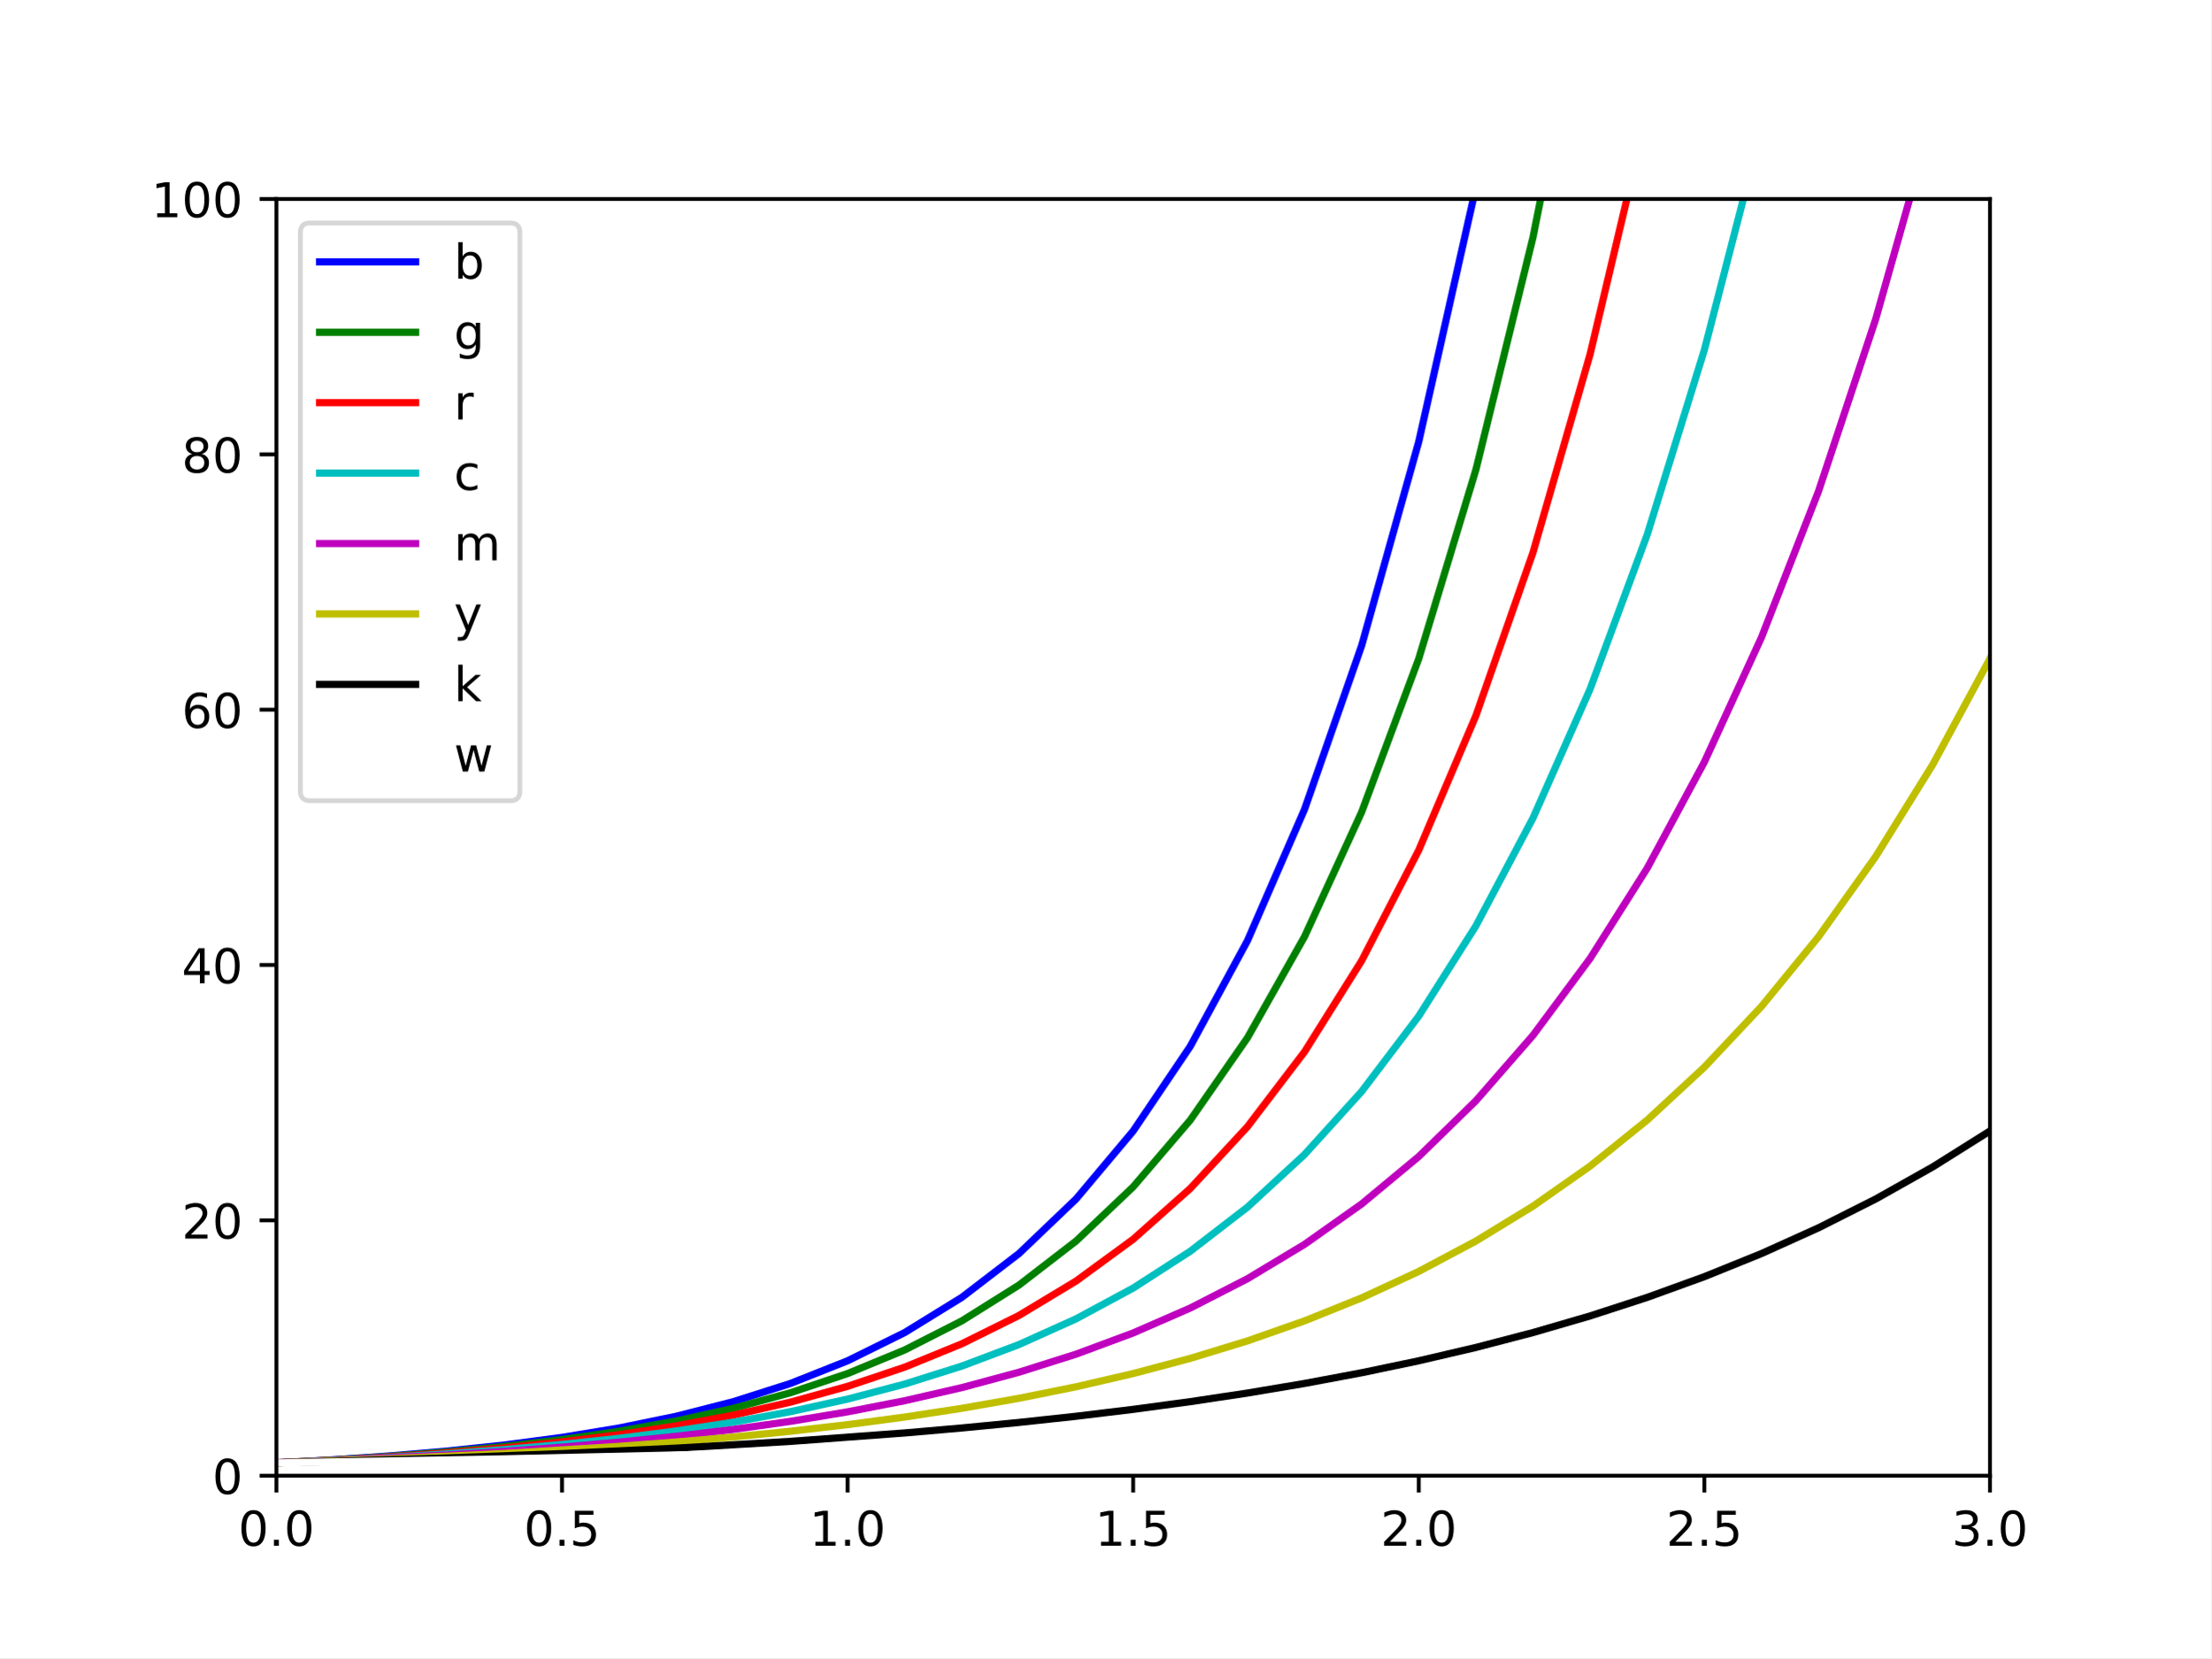
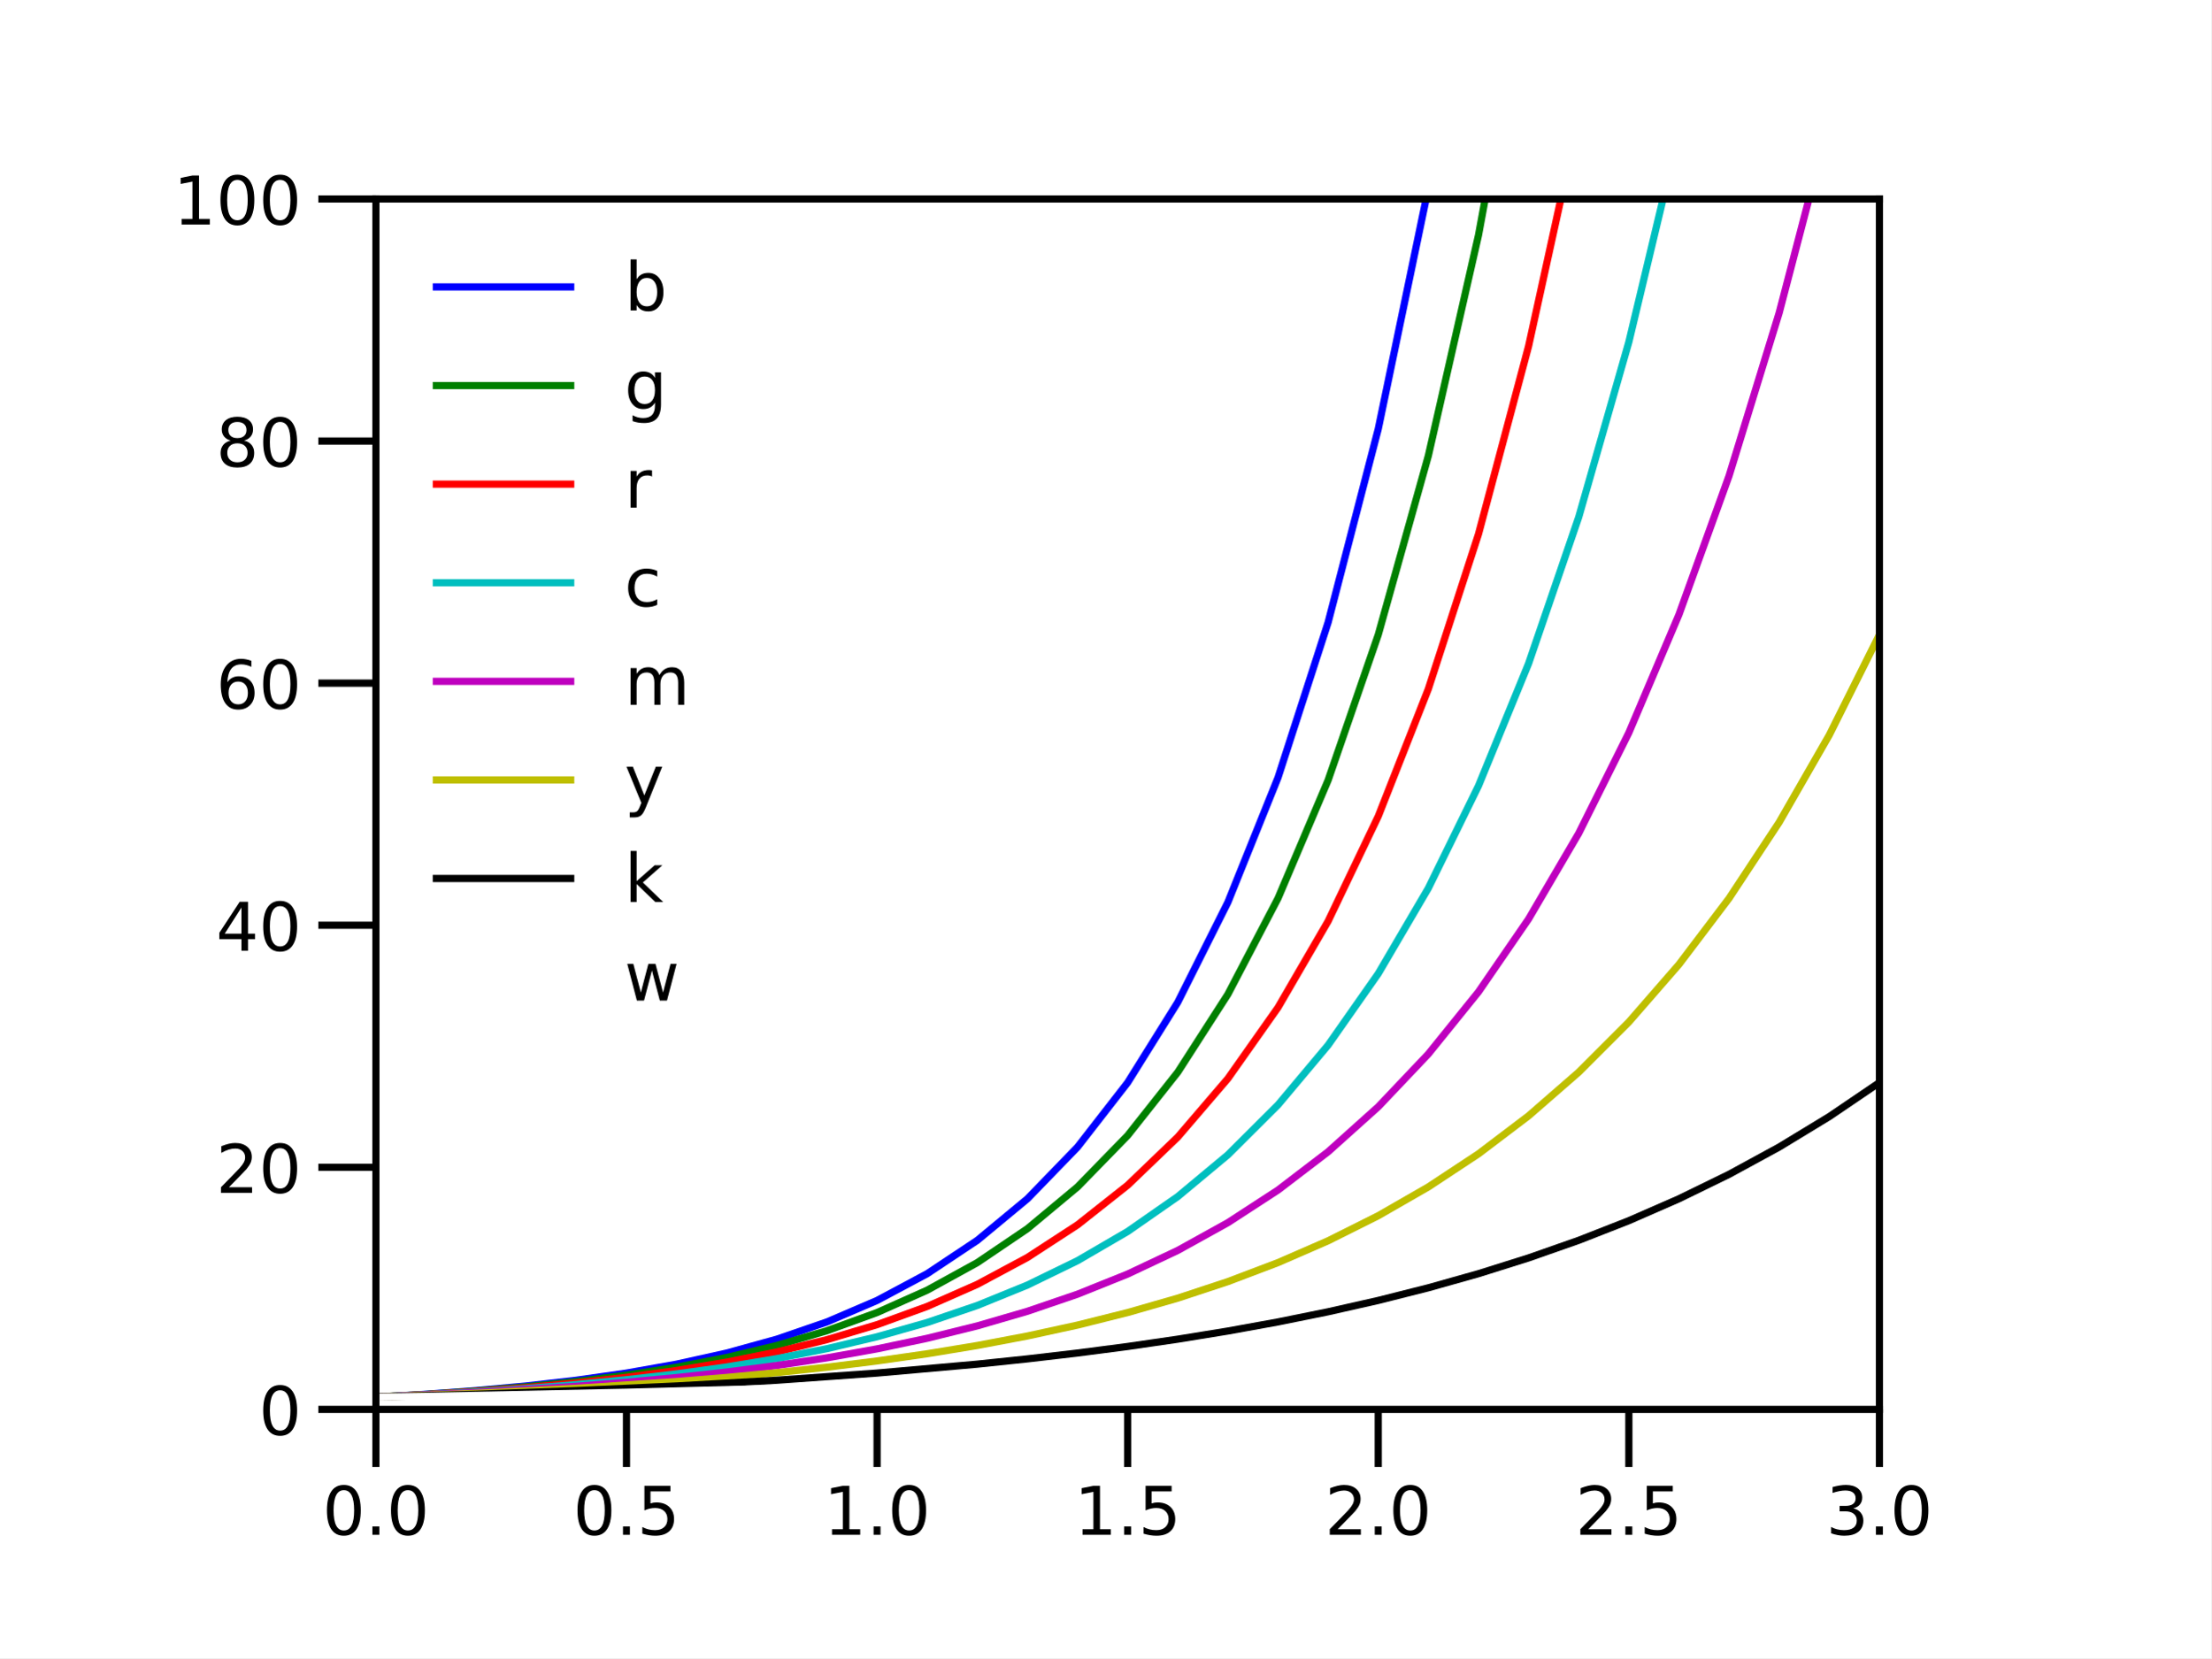
<svg xmlns="http://www.w3.org/2000/svg" xmlns:xlink="http://www.w3.org/1999/xlink" height="345.6pt" version="1.1" viewBox="0 0 460.8 345.6" width="460.8pt">
  <defs>
    <style type="text/css">
*{stroke-linecap:butt;stroke-linejoin:round;}
  </style>
  </defs>
  <g id="figure_1">
    <g id="patch_1">
      <path d="M 0 345.6  L 460.8 345.6  L 460.8 0  L 0 0  z " style="fill:#ffffff;" />
    </g>
    <g id="axes_1">
      <g id="patch_2">
-         <path d="M 57.6 307.584  L 414.72 307.584  L 414.72 41.472  L 57.6 41.472  z " style="fill:#ffffff;" />
+         <path d="M 78.336 293.76  L 391.68 293.76  L 391.68 41.472  L 78.336 41.472  z " style="fill:#ffffff;" />
      </g>
      <g id="matplotlib.axis_1">
        <g id="xtick_1">
          <g id="line2d_1">
            <defs>
-               <path d="M 0 0  L 0 3.5  " id="mf5949e5c46" style="stroke:#000000;stroke-width:0.8;" />
-             </defs>
-             <g>
-               <use style="stroke:#000000;stroke-width:0.8;" x="57.6" xlink:href="#mf5949e5c46" y="307.584" />
+               <path d="M 0 0  L 0 12  " id="m34e77f2f3c" style="stroke:#000000;stroke-width:1.5;" />
+             </defs>
+             <g>
+               <use style="stroke:#000000;stroke-width:1.5;" x="78.336" xlink:href="#m34e77f2f3c" y="293.76" />
            </g>
          </g>
          <g id="text_1">
            <defs>
              <path d="M 31.781 66.406  Q 24.172 66.406 20.328 58.906  Q 16.5 51.422 16.5 36.375  Q 16.5 21.391 20.328 13.891  Q 24.172 6.391 31.781 6.391  Q 39.453 6.391 43.281 13.891  Q 47.125 21.391 47.125 36.375  Q 47.125 51.422 43.281 58.906  Q 39.453 66.406 31.781 66.406  z M 31.781 74.219  Q 44.047 74.219 50.516 64.516  Q 56.984 54.828 56.984 36.375  Q 56.984 17.969 50.516 8.266  Q 44.047 -1.422 31.781 -1.422  Q 19.531 -1.422 13.062 8.266  Q 6.594 17.969 6.594 36.375  Q 6.594 54.828 13.062 64.516  Q 19.531 74.219 31.781 74.219  z " id="DejaVuSans-48" />
              <path d="M 10.688 12.406  L 21 12.406  L 21 0  L 10.688 0  z " id="DejaVuSans-46" />
            </defs>
-             <g transform="translate(49.64844 322.1824)scale(0.1 -0.1)">
+             <g transform="translate(67.20381 319.8978)scale(0.14 -0.14)">
              <use xlink:href="#DejaVuSans-48" />
              <use x="63.623" xlink:href="#DejaVuSans-46" />
              <use x="95.41" xlink:href="#DejaVuSans-48" />
            </g>
          </g>
        </g>
        <g id="xtick_2">
          <g id="line2d_2">
            <g>
-               <use style="stroke:#000000;stroke-width:0.8;" x="117.12" xlink:href="#mf5949e5c46" y="307.584" />
+               <use style="stroke:#000000;stroke-width:1.5;" x="130.56" xlink:href="#m34e77f2f3c" y="293.76" />
            </g>
          </g>
          <g id="text_2">
            <defs>
              <path d="M 10.797 72.906  L 49.516 72.906  L 49.516 64.594  L 19.828 64.594  L 19.828 46.734  Q 21.969 47.469 24.109 47.828  Q 26.266 48.188 28.422 48.188  Q 40.625 48.188 47.75 41.5  Q 54.891 34.812 54.891 23.391  Q 54.891 11.625 47.562 5.094  Q 40.234 -1.422 26.906 -1.422  Q 22.312 -1.422 17.547 -0.641  Q 12.797 0.141 7.719 1.703  L 7.719 11.625  Q 12.109 9.234 16.797 8.062  Q 21.484 6.891 26.703 6.891  Q 35.156 6.891 40.078 11.328  Q 45.016 15.766 45.016 23.391  Q 45.016 31 40.078 35.438  Q 35.156 39.891 26.703 39.891  Q 22.75 39.891 18.812 39.016  Q 14.891 38.141 10.797 36.281  z " id="DejaVuSans-53" />
            </defs>
-             <g transform="translate(109.1684 322.1824)scale(0.1 -0.1)">
+             <g transform="translate(119.4278 319.8978)scale(0.14 -0.14)">
              <use xlink:href="#DejaVuSans-48" />
              <use x="63.623" xlink:href="#DejaVuSans-46" />
              <use x="95.41" xlink:href="#DejaVuSans-53" />
            </g>
          </g>
        </g>
        <g id="xtick_3">
          <g id="line2d_3">
            <g>
-               <use style="stroke:#000000;stroke-width:0.8;" x="176.64" xlink:href="#mf5949e5c46" y="307.584" />
+               <use style="stroke:#000000;stroke-width:1.5;" x="182.784" xlink:href="#m34e77f2f3c" y="293.76" />
            </g>
          </g>
          <g id="text_3">
            <defs>
              <path d="M 12.406 8.297  L 28.516 8.297  L 28.516 63.922  L 10.984 60.406  L 10.984 69.391  L 28.422 72.906  L 38.281 72.906  L 38.281 8.297  L 54.391 8.297  L 54.391 0  L 12.406 0  z " id="DejaVuSans-49" />
            </defs>
-             <g transform="translate(168.6884 322.1824)scale(0.1 -0.1)">
+             <g transform="translate(171.6518 319.8978)scale(0.14 -0.14)">
              <use xlink:href="#DejaVuSans-49" />
              <use x="63.623" xlink:href="#DejaVuSans-46" />
              <use x="95.41" xlink:href="#DejaVuSans-48" />
            </g>
          </g>
        </g>
        <g id="xtick_4">
          <g id="line2d_4">
            <g>
-               <use style="stroke:#000000;stroke-width:0.8;" x="236.16" xlink:href="#mf5949e5c46" y="307.584" />
+               <use style="stroke:#000000;stroke-width:1.5;" x="235.008" xlink:href="#m34e77f2f3c" y="293.76" />
            </g>
          </g>
          <g id="text_4">
-             <g transform="translate(228.2084 322.1824)scale(0.1 -0.1)">
+             <g transform="translate(223.8758 319.8978)scale(0.14 -0.14)">
              <use xlink:href="#DejaVuSans-49" />
              <use x="63.623" xlink:href="#DejaVuSans-46" />
              <use x="95.41" xlink:href="#DejaVuSans-53" />
            </g>
          </g>
        </g>
        <g id="xtick_5">
          <g id="line2d_5">
            <g>
-               <use style="stroke:#000000;stroke-width:0.8;" x="295.68" xlink:href="#mf5949e5c46" y="307.584" />
+               <use style="stroke:#000000;stroke-width:1.5;" x="287.232" xlink:href="#m34e77f2f3c" y="293.76" />
            </g>
          </g>
          <g id="text_5">
            <defs>
              <path d="M 19.188 8.297  L 53.609 8.297  L 53.609 0  L 7.328 0  L 7.328 8.297  Q 12.938 14.109 22.625 23.891  Q 32.328 33.688 34.812 36.531  Q 39.547 41.844 41.422 45.531  Q 43.312 49.219 43.312 52.781  Q 43.312 58.594 39.234 62.25  Q 35.156 65.922 28.609 65.922  Q 23.969 65.922 18.812 64.312  Q 13.672 62.703 7.812 59.422  L 7.812 69.391  Q 13.766 71.781 18.938 73  Q 24.125 74.219 28.422 74.219  Q 39.75 74.219 46.484 68.547  Q 53.219 62.891 53.219 53.422  Q 53.219 48.922 51.531 44.891  Q 49.859 40.875 45.406 35.406  Q 44.188 33.984 37.641 27.219  Q 31.109 20.453 19.188 8.297  z " id="DejaVuSans-50" />
            </defs>
-             <g transform="translate(287.7284 322.1824)scale(0.1 -0.1)">
+             <g transform="translate(276.0998 319.8978)scale(0.14 -0.14)">
              <use xlink:href="#DejaVuSans-50" />
              <use x="63.623" xlink:href="#DejaVuSans-46" />
              <use x="95.41" xlink:href="#DejaVuSans-48" />
            </g>
          </g>
        </g>
        <g id="xtick_6">
          <g id="line2d_6">
            <g>
-               <use style="stroke:#000000;stroke-width:0.8;" x="355.2" xlink:href="#mf5949e5c46" y="307.584" />
+               <use style="stroke:#000000;stroke-width:1.5;" x="339.456" xlink:href="#m34e77f2f3c" y="293.76" />
            </g>
          </g>
          <g id="text_6">
-             <g transform="translate(347.2484 322.1824)scale(0.1 -0.1)">
+             <g transform="translate(328.3238 319.8978)scale(0.14 -0.14)">
              <use xlink:href="#DejaVuSans-50" />
              <use x="63.623" xlink:href="#DejaVuSans-46" />
              <use x="95.41" xlink:href="#DejaVuSans-53" />
            </g>
          </g>
        </g>
        <g id="xtick_7">
          <g id="line2d_7">
            <g>
-               <use style="stroke:#000000;stroke-width:0.8;" x="414.72" xlink:href="#mf5949e5c46" y="307.584" />
+               <use style="stroke:#000000;stroke-width:1.5;" x="391.68" xlink:href="#m34e77f2f3c" y="293.76" />
            </g>
          </g>
          <g id="text_7">
            <defs>
              <path d="M 40.578 39.312  Q 47.656 37.797 51.625 33  Q 55.609 28.219 55.609 21.188  Q 55.609 10.406 48.188 4.484  Q 40.766 -1.422 27.094 -1.422  Q 22.516 -1.422 17.656 -0.516  Q 12.797 0.391 7.625 2.203  L 7.625 11.719  Q 11.719 9.328 16.594 8.109  Q 21.484 6.891 26.812 6.891  Q 36.078 6.891 40.938 10.547  Q 45.797 14.203 45.797 21.188  Q 45.797 27.641 41.281 31.266  Q 36.766 34.906 28.719 34.906  L 20.219 34.906  L 20.219 43.016  L 29.109 43.016  Q 36.375 43.016 40.234 45.922  Q 44.094 48.828 44.094 54.297  Q 44.094 59.906 40.109 62.906  Q 36.141 65.922 28.719 65.922  Q 24.656 65.922 20.016 65.031  Q 15.375 64.156 9.812 62.312  L 9.812 71.094  Q 15.438 72.656 20.344 73.438  Q 25.25 74.219 29.594 74.219  Q 40.828 74.219 47.359 69.109  Q 53.906 64.016 53.906 55.328  Q 53.906 49.266 50.438 45.094  Q 46.969 40.922 40.578 39.312  z " id="DejaVuSans-51" />
            </defs>
-             <g transform="translate(406.7684 322.1824)scale(0.1 -0.1)">
+             <g transform="translate(380.5478 319.8978)scale(0.14 -0.14)">
              <use xlink:href="#DejaVuSans-51" />
              <use x="63.623" xlink:href="#DejaVuSans-46" />
              <use x="95.41" xlink:href="#DejaVuSans-48" />
            </g>
          </g>
        </g>
      </g>
      <g id="matplotlib.axis_2">
        <g id="ytick_1">
          <g id="line2d_8">
            <defs>
-               <path d="M 0 0  L -3.5 0  " id="m8ff850bdac" style="stroke:#000000;stroke-width:0.8;" />
-             </defs>
-             <g>
-               <use style="stroke:#000000;stroke-width:0.8;" x="57.6" xlink:href="#m8ff850bdac" y="307.584" />
+               <path d="M 0 0  L -12 0  " id="m93c7159de8" style="stroke:#000000;stroke-width:1.5;" />
+             </defs>
+             <g>
+               <use style="stroke:#000000;stroke-width:1.5;" x="78.336" xlink:href="#m93c7159de8" y="293.76" />
            </g>
          </g>
          <g id="text_8">
-             <g transform="translate(44.2375 311.3832)scale(0.1 -0.1)">
+             <g transform="translate(53.9285 299.0789)scale(0.14 -0.14)">
              <use xlink:href="#DejaVuSans-48" />
            </g>
          </g>
        </g>
        <g id="ytick_2">
          <g id="line2d_9">
            <g>
-               <use style="stroke:#000000;stroke-width:0.8;" x="57.6" xlink:href="#m8ff850bdac" y="254.362" />
+               <use style="stroke:#000000;stroke-width:1.5;" x="78.336" xlink:href="#m93c7159de8" y="243.302" />
            </g>
          </g>
          <g id="text_9">
-             <g transform="translate(37.875 258.1608)scale(0.1 -0.1)">
+             <g transform="translate(45.021 248.6213)scale(0.14 -0.14)">
              <use xlink:href="#DejaVuSans-50" />
              <use x="63.623" xlink:href="#DejaVuSans-48" />
            </g>
          </g>
        </g>
        <g id="ytick_3">
          <g id="line2d_10">
            <g>
-               <use style="stroke:#000000;stroke-width:0.8;" x="57.6" xlink:href="#m8ff850bdac" y="201.139" />
+               <use style="stroke:#000000;stroke-width:1.5;" x="78.336" xlink:href="#m93c7159de8" y="192.845" />
            </g>
          </g>
          <g id="text_10">
            <defs>
              <path d="M 37.797 64.312  L 12.891 25.391  L 37.797 25.391  z M 35.203 72.906  L 47.609 72.906  L 47.609 25.391  L 58.016 25.391  L 58.016 17.188  L 47.609 17.188  L 47.609 0  L 37.797 0  L 37.797 17.188  L 4.891 17.188  L 4.891 26.703  z " id="DejaVuSans-52" />
            </defs>
-             <g transform="translate(37.875 204.9384)scale(0.1 -0.1)">
+             <g transform="translate(45.021 198.1637)scale(0.14 -0.14)">
              <use xlink:href="#DejaVuSans-52" />
              <use x="63.623" xlink:href="#DejaVuSans-48" />
            </g>
          </g>
        </g>
        <g id="ytick_4">
          <g id="line2d_11">
            <g>
-               <use style="stroke:#000000;stroke-width:0.8;" x="57.6" xlink:href="#m8ff850bdac" y="147.917" />
+               <use style="stroke:#000000;stroke-width:1.5;" x="78.336" xlink:href="#m93c7159de8" y="142.387" />
            </g>
          </g>
          <g id="text_11">
            <defs>
              <path d="M 33.016 40.375  Q 26.375 40.375 22.484 35.828  Q 18.609 31.297 18.609 23.391  Q 18.609 15.531 22.484 10.953  Q 26.375 6.391 33.016 6.391  Q 39.656 6.391 43.531 10.953  Q 47.406 15.531 47.406 23.391  Q 47.406 31.297 43.531 35.828  Q 39.656 40.375 33.016 40.375  z M 52.594 71.297  L 52.594 62.312  Q 48.875 64.062 45.094 64.984  Q 41.312 65.922 37.594 65.922  Q 27.828 65.922 22.672 59.328  Q 17.531 52.734 16.797 39.406  Q 19.672 43.656 24.016 45.922  Q 28.375 48.188 33.594 48.188  Q 44.578 48.188 50.953 41.516  Q 57.328 34.859 57.328 23.391  Q 57.328 12.156 50.688 5.359  Q 44.047 -1.422 33.016 -1.422  Q 20.359 -1.422 13.672 8.266  Q 6.984 17.969 6.984 36.375  Q 6.984 53.656 15.188 63.938  Q 23.391 74.219 37.203 74.219  Q 40.922 74.219 44.703 73.484  Q 48.484 72.75 52.594 71.297  z " id="DejaVuSans-54" />
            </defs>
-             <g transform="translate(37.875 151.716)scale(0.1 -0.1)">
+             <g transform="translate(45.021 147.7061)scale(0.14 -0.14)">
              <use xlink:href="#DejaVuSans-54" />
              <use x="63.623" xlink:href="#DejaVuSans-48" />
            </g>
          </g>
        </g>
        <g id="ytick_5">
          <g id="line2d_12">
            <g>
-               <use style="stroke:#000000;stroke-width:0.8;" x="57.6" xlink:href="#m8ff850bdac" y="94.694" />
+               <use style="stroke:#000000;stroke-width:1.5;" x="78.336" xlink:href="#m93c7159de8" y="91.93" />
            </g>
          </g>
          <g id="text_12">
            <defs>
              <path d="M 31.781 34.625  Q 24.75 34.625 20.719 30.859  Q 16.703 27.094 16.703 20.516  Q 16.703 13.922 20.719 10.156  Q 24.75 6.391 31.781 6.391  Q 38.812 6.391 42.859 10.172  Q 46.922 13.969 46.922 20.516  Q 46.922 27.094 42.891 30.859  Q 38.875 34.625 31.781 34.625  z M 21.922 38.812  Q 15.578 40.375 12.031 44.719  Q 8.5 49.078 8.5 55.328  Q 8.5 64.062 14.719 69.141  Q 20.953 74.219 31.781 74.219  Q 42.672 74.219 48.875 69.141  Q 55.078 64.062 55.078 55.328  Q 55.078 49.078 51.531 44.719  Q 48 40.375 41.703 38.812  Q 48.828 37.156 52.797 32.312  Q 56.781 27.484 56.781 20.516  Q 56.781 9.906 50.312 4.234  Q 43.844 -1.422 31.781 -1.422  Q 19.734 -1.422 13.25 4.234  Q 6.781 9.906 6.781 20.516  Q 6.781 27.484 10.781 32.312  Q 14.797 37.156 21.922 38.812  z M 18.312 54.391  Q 18.312 48.734 21.844 45.562  Q 25.391 42.391 31.781 42.391  Q 38.141 42.391 41.719 45.562  Q 45.312 48.734 45.312 54.391  Q 45.312 60.062 41.719 63.234  Q 38.141 66.406 31.781 66.406  Q 25.391 66.406 21.844 63.234  Q 18.312 60.062 18.312 54.391  z " id="DejaVuSans-56" />
            </defs>
-             <g transform="translate(37.875 98.49362)scale(0.1 -0.1)">
+             <g transform="translate(45.021 97.24851)scale(0.14 -0.14)">
              <use xlink:href="#DejaVuSans-56" />
              <use x="63.623" xlink:href="#DejaVuSans-48" />
            </g>
          </g>
        </g>
        <g id="ytick_6">
          <g id="line2d_13">
            <g>
-               <use style="stroke:#000000;stroke-width:0.8;" x="57.6" xlink:href="#m8ff850bdac" y="41.472" />
+               <use style="stroke:#000000;stroke-width:1.5;" x="78.336" xlink:href="#m93c7159de8" y="41.472" />
            </g>
          </g>
          <g id="text_13">
-             <g transform="translate(31.5125 45.27122)scale(0.1 -0.1)">
+             <g transform="translate(36.1135 46.79091)scale(0.14 -0.14)">
              <use xlink:href="#DejaVuSans-49" />
              <use x="63.623" xlink:href="#DejaVuSans-48" />
              <use x="127.246" xlink:href="#DejaVuSans-48" />
            </g>
          </g>
        </g>
      </g>
      <g id="line2d_14">
-         <path clip-path="url(#p6f364916be)" d="M -1 306.68  L 21.888 306.207  L 45.696 305.448  L 57.6 304.923  L 69.504 304.269  L 81.408 303.454  L 93.312 302.44  L 105.216 301.175  L 117.12 299.601  L 129.024 297.639  L 140.928 295.195  L 152.832 292.151  L 164.736 288.358  L 176.64 283.634  L 188.544 277.749  L 200.448 270.417  L 212.352 261.284  L 224.256 249.907  L 236.16 235.734  L 248.064 218.078  L 259.968 196.084  L 271.872 168.684  L 283.776 134.552  L 295.68 92.033  L 307.584 39.066  L 314.812 -1  L 314.812 -1  " style="fill:none;stroke:#0000ff;stroke-linecap:square;stroke-width:1.5;" />
+         <path clip-path="url(#p1eda8f52d8)" d="M -1 293.282  L 26.112 292.919  L 47.002 292.455  L 67.891 291.735  L 78.336 291.237  L 88.781 290.617  L 99.226 289.845  L 109.67 288.883  L 120.115 287.684  L 130.56 286.191  L 141.005 284.332  L 151.45 282.015  L 161.894 279.128  L 172.339 275.533  L 182.784 271.054  L 193.229 265.475  L 203.674 258.524  L 214.118 249.865  L 224.563 239.079  L 235.008 225.642  L 245.453 208.904  L 255.898 188.052  L 266.342 162.076  L 276.787 129.717  L 287.232 89.407  L 297.677 39.191  L 304.387 -1  L 304.387 -1  " style="fill:none;stroke:#0000ff;stroke-linecap:square;stroke-width:1.5;" />
      </g>
      <g id="line2d_15">
-         <path clip-path="url(#p6f364916be)" d="M -1 306.626  L 21.888 306.158  L 45.696 305.422  L 57.6 304.923  L 69.504 304.308  L 81.408 303.55  L 93.312 302.618  L 105.216 301.47  L 117.12 300.057  L 129.024 298.317  L 140.928 296.176  L 152.832 293.539  L 164.736 290.292  L 176.64 286.295  L 188.544 281.374  L 200.448 275.316  L 212.352 267.857  L 224.256 258.675  L 236.16 247.37  L 248.064 233.452  L 259.968 216.316  L 271.872 195.22  L 283.776 169.248  L 295.68 137.272  L 307.584 97.906  L 319.488 49.44  L 329.551 -1  L 329.551 -1  " style="fill:none;stroke:#008000;stroke-linecap:square;stroke-width:1.5;" />
+         <path clip-path="url(#p1eda8f52d8)" d="M -1 293.237  L 26.112 292.868  L 47.002 292.408  L 67.891 291.711  L 88.781 290.654  L 99.226 289.936  L 109.67 289.052  L 120.115 287.964  L 130.56 286.624  L 141.005 284.975  L 151.45 282.944  L 161.894 280.444  L 172.339 277.366  L 182.784 273.577  L 193.229 268.912  L 203.674 263.168  L 214.118 256.097  L 224.563 247.392  L 235.008 236.674  L 245.453 223.479  L 255.898 207.233  L 266.342 187.233  L 276.787 162.61  L 287.232 132.296  L 297.677 94.974  L 308.122 49.026  L 317.358 -1  L 317.358 -1  " style="fill:none;stroke:#008000;stroke-linecap:square;stroke-width:1.5;" />
      </g>
      <g id="line2d_16">
-         <path clip-path="url(#p6f364916be)" d="M -1 306.561  L 21.888 306.1  L 45.696 305.393  L 69.504 304.351  L 81.408 303.657  L 93.312 302.813  L 105.216 301.788  L 117.12 300.543  L 129.024 299.031  L 140.928 297.194  L 152.832 294.962  L 164.736 292.25  L 176.64 288.956  L 188.544 284.955  L 200.448 280.094  L 212.352 274.188  L 224.256 267.014  L 236.16 258.299  L 248.064 247.712  L 259.968 234.851  L 271.872 219.227  L 283.776 200.247  L 295.68 177.189  L 307.584 149.178  L 319.488 115.151  L 331.392 73.813  L 343.296 23.596  L 348.096 -1  L 348.096 -1  " style="fill:none;stroke:#ff0000;stroke-linecap:square;stroke-width:1.5;" />
+         <path clip-path="url(#p1eda8f52d8)" d="M -1 293.182  L 26.112 292.806  L 47.002 292.353  L 67.891 291.683  L 88.781 290.695  L 99.226 290.037  L 109.67 289.237  L 120.115 288.265  L 130.56 287.085  L 141.005 285.651  L 151.45 283.909  L 161.894 281.793  L 172.339 279.223  L 182.784 276.1  L 193.229 272.306  L 203.674 267.698  L 214.118 262.099  L 224.563 255.298  L 235.008 247.036  L 245.453 236.999  L 255.898 224.805  L 266.342 209.993  L 276.787 191.999  L 287.232 170.139  L 297.677 143.583  L 308.122 111.323  L 318.566 72.133  L 329.011 24.525  L 333.621 -1  L 333.621 -1  " style="fill:none;stroke:#ff0000;stroke-linecap:square;stroke-width:1.5;" />
      </g>
      <g id="line2d_17">
-         <path clip-path="url(#p6f364916be)" d="M -1 306.481  L 21.888 306.029  L 45.696 305.359  L 69.504 304.401  L 81.408 303.776  L 93.312 303.029  L 105.216 302.135  L 117.12 301.066  L 129.024 299.787  L 140.928 298.256  L 152.832 296.426  L 164.736 294.236  L 176.64 291.617  L 188.544 288.484  L 200.448 284.736  L 212.352 280.253  L 224.256 274.889  L 236.16 268.474  L 248.064 260.799  L 259.968 251.618  L 271.872 240.636  L 283.776 227.499  L 295.68 211.784  L 307.584 192.985  L 319.488 170.497  L 331.392 143.596  L 343.296 111.416  L 355.2 72.922  L 367.104 26.874  L 373.128 -1  L 373.128 -1  " style="fill:none;stroke:#00bfbf;stroke-linecap:square;stroke-width:1.5;" />
+         <path clip-path="url(#p1eda8f52d8)" d="M -1 293.111  L 26.112 292.73  L 47.002 292.286  L 67.891 291.651  L 88.781 290.742  L 99.226 290.15  L 109.67 289.441  L 120.115 288.594  L 130.56 287.58  L 141.005 286.368  L 151.45 284.917  L 161.894 283.182  L 172.339 281.106  L 182.784 278.623  L 193.229 275.652  L 203.674 272.099  L 214.118 267.848  L 224.563 262.764  L 235.008 256.681  L 245.453 249.405  L 255.898 240.702  L 266.342 230.29  L 276.787 217.835  L 287.232 202.936  L 297.677 185.114  L 308.122 163.794  L 318.566 138.291  L 329.011 107.783  L 339.456 71.288  L 349.901 27.632  L 355.627 -1  L 355.627 -1  " style="fill:none;stroke:#00bfbf;stroke-linecap:square;stroke-width:1.5;" />
      </g>
      <g id="line2d_18">
-         <path clip-path="url(#p6f364916be)" d="M -1 306.378  L 21.888 305.942  L 45.696 305.318  L 69.504 304.458  L 93.312 303.271  L 105.216 302.518  L 117.12 301.634  L 129.024 300.594  L 140.928 299.374  L 152.832 297.94  L 164.736 296.256  L 176.64 294.278  L 188.544 291.955  L 200.448 289.226  L 212.352 286.02  L 224.256 282.255  L 236.16 277.832  L 248.064 272.636  L 259.968 266.534  L 271.872 259.366  L 283.776 250.946  L 295.68 241.056  L 307.584 229.439  L 319.488 215.793  L 331.392 199.765  L 343.296 180.938  L 355.2 158.823  L 367.104 132.846  L 379.008 102.334  L 390.912 66.493  L 402.816 24.394  L 408.929 -1  L 408.929 -1  " style="fill:none;stroke:#bf00bf;stroke-linecap:square;stroke-width:1.5;" />
+         <path clip-path="url(#p1eda8f52d8)" d="M -1 293.015  L 26.112 292.632  L 57.446 291.931  L 78.336 291.237  L 99.226 290.279  L 120.115 288.957  L 130.56 288.119  L 141.005 287.134  L 151.45 285.976  L 161.894 284.617  L 172.339 283.021  L 182.784 281.146  L 193.229 278.943  L 203.674 276.356  L 214.118 273.316  L 224.563 269.747  L 235.008 265.553  L 245.453 260.628  L 255.898 254.842  L 266.342 248.047  L 276.787 240.064  L 287.232 230.688  L 297.677 219.674  L 308.122 206.738  L 318.566 191.542  L 329.011 173.693  L 339.456 152.727  L 349.901 128.1  L 360.346 99.172  L 370.79 65.193  L 381.235 25.281  L 387.09 -1  L 387.09 -1  " style="fill:none;stroke:#bf00bf;stroke-linecap:square;stroke-width:1.5;" />
      </g>
      <g id="line2d_19">
-         <path clip-path="url(#p6f364916be)" d="M -1 306.238  L 33.792 305.567  L 57.6 304.923  L 81.408 304.073  L 105.216 302.951  L 129.024 301.47  L 140.928 300.561  L 152.832 299.517  L 164.736 298.317  L 176.64 296.94  L 188.544 295.357  L 200.448 293.539  L 212.352 291.45  L 224.256 289.051  L 236.16 286.295  L 248.064 283.129  L 259.968 279.493  L 271.872 275.316  L 283.776 270.518  L 295.68 265.006  L 307.584 258.675  L 319.488 251.402  L 331.392 243.048  L 343.296 233.452  L 355.2 222.428  L 367.104 209.766  L 379.008 195.22  L 390.912 178.512  L 402.816 159.319  L 414.72 137.272  L 426.624 111.947  L 438.528 82.856  L 450.432 49.44  L 461.8 12.783  L 461.8 12.783  " style="fill:none;stroke:#bfbf00;stroke-linecap:square;stroke-width:1.5;" />
+         <path clip-path="url(#p1eda8f52d8)" d="M -1 292.878  L 26.112 292.499  L 57.446 291.848  L 78.336 291.237  L 99.226 290.431  L 120.115 289.367  L 141.005 287.964  L 151.45 287.102  L 161.894 286.112  L 172.339 284.975  L 182.784 283.668  L 193.229 282.168  L 203.674 280.444  L 214.118 278.464  L 224.563 276.19  L 235.008 273.577  L 245.453 270.576  L 255.898 267.128  L 266.342 263.168  L 276.787 258.619  L 287.232 253.394  L 297.677 247.392  L 308.122 240.497  L 318.566 232.576  L 329.011 223.479  L 339.456 213.028  L 349.901 201.023  L 360.346 187.233  L 370.79 171.393  L 381.235 153.197  L 391.68 132.296  L 402.125 108.286  L 412.57 80.707  L 423.014 49.026  L 433.459 12.634  L 436.866 -1  L 436.866 -1  " style="fill:none;stroke:#bfbf00;stroke-linecap:square;stroke-width:1.5;" />
      </g>
      <g id="line2d_20">
-         <path clip-path="url(#p6f364916be)" d="M -1 306.034  L 33.792 305.448  L 69.504 304.614  L 93.312 303.884  L 117.12 302.975  L 140.928 301.842  L 164.736 300.431  L 188.544 298.674  L 200.448 297.639  L 212.352 296.484  L 224.256 295.195  L 236.16 293.756  L 248.064 292.151  L 259.968 290.359  L 271.872 288.358  L 283.776 286.126  L 295.68 283.634  L 307.584 280.853  L 319.488 277.749  L 331.392 274.284  L 343.296 270.417  L 355.2 266.101  L 367.104 261.284  L 379.008 255.908  L 390.912 249.907  L 402.816 243.209  L 414.72 235.734  L 426.624 227.39  L 438.528 218.078  L 450.432 207.684  L 461.8 196.606  L 461.8 196.606  " style="fill:none;stroke:#000000;stroke-linecap:square;stroke-width:1.5;" />
+         <path clip-path="url(#p1eda8f52d8)" d="M -1 292.663  L 36.557 292.134  L 67.891 291.5  L 99.226 290.617  L 120.115 289.845  L 141.005 288.883  L 161.894 287.684  L 182.784 286.191  L 203.674 284.332  L 214.118 283.237  L 224.563 282.015  L 235.008 280.651  L 245.453 279.128  L 255.898 277.429  L 266.342 275.533  L 276.787 273.416  L 287.232 271.054  L 297.677 268.417  L 308.122 265.475  L 318.566 262.19  L 329.011 258.524  L 339.456 254.432  L 349.901 249.865  L 360.346 244.768  L 370.79 239.079  L 381.235 232.729  L 391.68 225.642  L 402.125 217.732  L 412.57 208.904  L 423.014 199.05  L 433.459 188.052  L 443.904 175.777  L 454.349 162.076  L 461.8 151.167  L 461.8 151.167  " style="fill:none;stroke:#000000;stroke-linecap:square;stroke-width:1.5;" />
      </g>
      <g id="line2d_21">
-         <path clip-path="url(#p6f364916be)" d="M -1 305.692  L 57.6 304.923  L 105.216 304.073  L 140.928 303.261  L 176.64 302.262  L 212.352 301.032  L 248.064 299.517  L 271.872 298.317  L 295.68 296.94  L 319.488 295.357  L 343.296 293.539  L 367.104 291.45  L 390.912 289.051  L 414.72 286.295  L 438.528 283.129  L 450.432 281.374  L 461.8 279.578  L 461.8 279.578  " style="fill:none;stroke:#ffffff;stroke-linecap:square;stroke-width:1.5;" />
+         <path clip-path="url(#p1eda8f52d8)" d="M -1 292.269  L 47.002 291.711  L 88.781 291.056  L 130.56 290.192  L 161.894 289.367  L 193.229 288.352  L 224.563 287.102  L 255.898 285.563  L 276.787 284.344  L 297.677 282.944  L 318.566 281.336  L 339.456 279.488  L 360.346 277.366  L 381.235 274.929  L 402.125 272.128  L 423.014 268.912  L 433.459 267.128  L 443.904 265.217  L 461.8 261.602  L 461.8 261.602  " style="fill:none;stroke:#ffffff;stroke-linecap:square;stroke-width:1.5;" />
      </g>
      <g id="patch_3">
-         <path d="M 57.6 307.584  L 57.6 41.472  " style="fill:none;stroke:#000000;stroke-linecap:square;stroke-linejoin:miter;stroke-width:0.8;" />
+         <path d="M 78.336 293.76  L 78.336 41.472  " style="fill:none;stroke:#000000;stroke-linecap:square;stroke-linejoin:miter;stroke-width:1.5;" />
      </g>
      <g id="patch_4">
-         <path d="M 414.72 307.584  L 414.72 41.472  " style="fill:none;stroke:#000000;stroke-linecap:square;stroke-linejoin:miter;stroke-width:0.8;" />
+         <path d="M 391.68 293.76  L 391.68 41.472  " style="fill:none;stroke:#000000;stroke-linecap:square;stroke-linejoin:miter;stroke-width:1.5;" />
      </g>
      <g id="patch_5">
-         <path d="M 57.6 307.584  L 414.72 307.584  " style="fill:none;stroke:#000000;stroke-linecap:square;stroke-linejoin:miter;stroke-width:0.8;" />
+         <path d="M 78.336 293.76  L 391.68 293.76  " style="fill:none;stroke:#000000;stroke-linecap:square;stroke-linejoin:miter;stroke-width:1.5;" />
      </g>
      <g id="patch_6">
-         <path d="M 57.6 41.472  L 414.72 41.472  " style="fill:none;stroke:#000000;stroke-linecap:square;stroke-linejoin:miter;stroke-width:0.8;" />
+         <path d="M 78.336 41.472  L 391.68 41.472  " style="fill:none;stroke:#000000;stroke-linecap:square;stroke-linejoin:miter;stroke-width:1.5;" />
      </g>
      <g id="legend_1">
        <g id="patch_7">
-           <path d="M 64.6 166.897  L 106.341 166.897  Q 108.341 166.897 108.341 164.897  L 108.341 48.472  Q 108.341 46.472 106.341 46.472  L 64.6 46.472  Q 62.6 46.472 62.6 48.472  L 62.6 164.897  Q 62.6 166.897 64.6 166.897  z " style="fill:#ffffff;opacity:0.8;stroke:#cccccc;stroke-linejoin:miter;" />
+           <path d="M 88.136 217.067  L 146.573 217.067  Q 149.373 217.067 149.373 214.267  L 149.373 51.272  Q 149.373 48.472 146.573 48.472  L 88.136 48.472  Q 85.336 48.472 85.336 51.272  L 85.336 214.267  Q 85.336 217.067 88.136 217.067  z " style="fill:none;opacity:0;" />
        </g>
        <g id="line2d_22">
-           <path d="M 66.6 54.57  L 86.6 54.57  " style="fill:none;stroke:#0000ff;stroke-linecap:square;stroke-width:1.5;" />
+           <path d="M 90.936 59.81  L 118.936 59.81  " style="fill:none;stroke:#0000ff;stroke-linecap:square;stroke-width:1.5;" />
        </g>
        <g id="line2d_23" />
        <g id="text_14">
          <defs>
            <path d="M 48.688 27.297  Q 48.688 37.203 44.609 42.844  Q 40.531 48.484 33.406 48.484  Q 26.266 48.484 22.188 42.844  Q 18.109 37.203 18.109 27.297  Q 18.109 17.391 22.188 11.75  Q 26.266 6.109 33.406 6.109  Q 40.531 6.109 44.609 11.75  Q 48.688 17.391 48.688 27.297  z M 18.109 46.391  Q 20.953 51.266 25.266 53.625  Q 29.594 56 35.594 56  Q 45.562 56 51.781 48.094  Q 58.016 40.188 58.016 27.297  Q 58.016 14.406 51.781 6.484  Q 45.562 -1.422 35.594 -1.422  Q 29.594 -1.422 25.266 0.953  Q 20.953 3.328 18.109 8.203  L 18.109 0  L 9.078 0  L 9.078 75.984  L 18.109 75.984  z " id="DejaVuSans-98" />
          </defs>
-           <g transform="translate(94.6 58.07044)scale(0.1 -0.1)">
+           <g transform="translate(130.136 64.70981)scale(0.14 -0.14)">
            <use xlink:href="#DejaVuSans-98" />
          </g>
        </g>
        <g id="line2d_24">
-           <path d="M 66.6 69.249  L 86.6 69.249  " style="fill:none;stroke:#008000;stroke-linecap:square;stroke-width:1.5;" />
+           <path d="M 90.936 80.359  L 118.936 80.359  " style="fill:none;stroke:#008000;stroke-linecap:square;stroke-width:1.5;" />
        </g>
        <g id="line2d_25" />
        <g id="text_15">
          <defs>
            <path d="M 45.406 27.984  Q 45.406 37.75 41.375 43.109  Q 37.359 48.484 30.078 48.484  Q 22.859 48.484 18.828 43.109  Q 14.797 37.75 14.797 27.984  Q 14.797 18.266 18.828 12.891  Q 22.859 7.516 30.078 7.516  Q 37.359 7.516 41.375 12.891  Q 45.406 18.266 45.406 27.984  z M 54.391 6.781  Q 54.391 -7.172 48.188 -13.984  Q 42 -20.797 29.203 -20.797  Q 24.469 -20.797 20.266 -20.094  Q 16.062 -19.391 12.109 -17.922  L 12.109 -9.188  Q 16.062 -11.328 19.922 -12.344  Q 23.781 -13.375 27.781 -13.375  Q 36.625 -13.375 41.016 -8.766  Q 45.406 -4.156 45.406 5.172  L 45.406 9.625  Q 42.625 4.781 38.281 2.391  Q 33.938 0 27.875 0  Q 17.828 0 11.672 7.656  Q 5.516 15.328 5.516 27.984  Q 5.516 40.672 11.672 48.328  Q 17.828 56 27.875 56  Q 33.938 56 38.281 53.609  Q 42.625 51.219 45.406 46.391  L 45.406 54.688  L 54.391 54.688  z " id="DejaVuSans-103" />
          </defs>
-           <g transform="translate(94.6 72.74856)scale(0.1 -0.1)">
+           <g transform="translate(130.136 85.25919)scale(0.14 -0.14)">
            <use xlink:href="#DejaVuSans-103" />
          </g>
        </g>
        <g id="line2d_26">
-           <path d="M 66.6 83.927  L 86.6 83.927  " style="fill:none;stroke:#ff0000;stroke-linecap:square;stroke-width:1.5;" />
+           <path d="M 90.936 100.909  L 118.936 100.909  " style="fill:none;stroke:#ff0000;stroke-linecap:square;stroke-width:1.5;" />
        </g>
        <g id="line2d_27" />
        <g id="text_16">
          <defs>
            <path d="M 41.109 46.297  Q 39.594 47.172 37.812 47.578  Q 36.031 48 33.891 48  Q 26.266 48 22.188 43.047  Q 18.109 38.094 18.109 28.812  L 18.109 0  L 9.078 0  L 9.078 54.688  L 18.109 54.688  L 18.109 46.188  Q 20.953 51.172 25.484 53.578  Q 30.031 56 36.531 56  Q 37.453 56 38.578 55.875  Q 39.703 55.766 41.062 55.516  z " id="DejaVuSans-114" />
          </defs>
-           <g transform="translate(94.6 87.42669)scale(0.1 -0.1)">
+           <g transform="translate(130.136 105.8086)scale(0.14 -0.14)">
            <use xlink:href="#DejaVuSans-114" />
          </g>
        </g>
        <g id="line2d_28">
-           <path d="M 66.6 98.605  L 86.6 98.605  " style="fill:none;stroke:#00bfbf;stroke-linecap:square;stroke-width:1.5;" />
+           <path d="M 90.936 121.458  L 118.936 121.458  " style="fill:none;stroke:#00bfbf;stroke-linecap:square;stroke-width:1.5;" />
        </g>
        <g id="line2d_29" />
        <g id="text_17">
          <defs>
            <path d="M 48.781 52.594  L 48.781 44.188  Q 44.969 46.297 41.141 47.344  Q 37.312 48.391 33.406 48.391  Q 24.656 48.391 19.812 42.844  Q 14.984 37.312 14.984 27.297  Q 14.984 17.281 19.812 11.734  Q 24.656 6.203 33.406 6.203  Q 37.312 6.203 41.141 7.25  Q 44.969 8.297 48.781 10.406  L 48.781 2.094  Q 45.016 0.344 40.984 -0.531  Q 36.969 -1.422 32.422 -1.422  Q 20.062 -1.422 12.781 6.344  Q 5.516 14.109 5.516 27.297  Q 5.516 40.672 12.859 48.328  Q 20.219 56 33.016 56  Q 37.156 56 41.109 55.141  Q 45.062 54.297 48.781 52.594  z " id="DejaVuSans-99" />
          </defs>
-           <g transform="translate(94.6 102.1048)scale(0.1 -0.1)">
+           <g transform="translate(130.136 126.3579)scale(0.14 -0.14)">
            <use xlink:href="#DejaVuSans-99" />
          </g>
        </g>
        <g id="line2d_30">
-           <path d="M 66.6 113.283  L 86.6 113.283  " style="fill:none;stroke:#bf00bf;stroke-linecap:square;stroke-width:1.5;" />
+           <path d="M 90.936 142.007  L 118.936 142.007  " style="fill:none;stroke:#bf00bf;stroke-linecap:square;stroke-width:1.5;" />
        </g>
        <g id="line2d_31" />
        <g id="text_18">
          <defs>
            <path d="M 52 44.188  Q 55.375 50.25 60.062 53.125  Q 64.75 56 71.094 56  Q 79.641 56 84.281 50.016  Q 88.922 44.047 88.922 33.016  L 88.922 0  L 79.891 0  L 79.891 32.719  Q 79.891 40.578 77.094 44.375  Q 74.312 48.188 68.609 48.188  Q 61.625 48.188 57.562 43.547  Q 53.516 38.922 53.516 30.906  L 53.516 0  L 44.484 0  L 44.484 32.719  Q 44.484 40.625 41.703 44.406  Q 38.922 48.188 33.109 48.188  Q 26.219 48.188 22.156 43.531  Q 18.109 38.875 18.109 30.906  L 18.109 0  L 9.078 0  L 9.078 54.688  L 18.109 54.688  L 18.109 46.188  Q 21.188 51.219 25.484 53.609  Q 29.781 56 35.688 56  Q 41.656 56 45.828 52.969  Q 50 49.953 52 44.188  z " id="DejaVuSans-109" />
          </defs>
-           <g transform="translate(94.6 116.7829)scale(0.1 -0.1)">
+           <g transform="translate(130.136 146.9073)scale(0.14 -0.14)">
            <use xlink:href="#DejaVuSans-109" />
          </g>
        </g>
        <g id="line2d_32">
-           <path d="M 66.6 127.961  L 86.6 127.961  " style="fill:none;stroke:#bfbf00;stroke-linecap:square;stroke-width:1.5;" />
+           <path d="M 90.936 162.557  L 118.936 162.557  " style="fill:none;stroke:#bfbf00;stroke-linecap:square;stroke-width:1.5;" />
        </g>
        <g id="line2d_33" />
        <g id="text_19">
          <defs>
            <path d="M 32.172 -5.078  Q 28.375 -14.844 24.75 -17.812  Q 21.141 -20.797 15.094 -20.797  L 7.906 -20.797  L 7.906 -13.281  L 13.188 -13.281  Q 16.891 -13.281 18.938 -11.516  Q 21 -9.766 23.484 -3.219  L 25.094 0.875  L 2.984 54.688  L 12.5 54.688  L 29.594 11.922  L 46.688 54.688  L 56.203 54.688  z " id="DejaVuSans-121" />
          </defs>
-           <g transform="translate(94.6 131.4611)scale(0.1 -0.1)">
+           <g transform="translate(130.136 167.4567)scale(0.14 -0.14)">
            <use xlink:href="#DejaVuSans-121" />
          </g>
        </g>
        <g id="line2d_34">
-           <path d="M 66.6 142.639  L 86.6 142.639  " style="fill:none;stroke:#000000;stroke-linecap:square;stroke-width:1.5;" />
+           <path d="M 90.936 183.106  L 118.936 183.106  " style="fill:none;stroke:#000000;stroke-linecap:square;stroke-width:1.5;" />
        </g>
        <g id="line2d_35" />
        <g id="text_20">
          <defs>
            <path d="M 9.078 75.984  L 18.109 75.984  L 18.109 31.109  L 44.922 54.688  L 56.391 54.688  L 27.391 29.109  L 57.625 0  L 45.906 0  L 18.109 26.703  L 18.109 0  L 9.078 0  z " id="DejaVuSans-107" />
          </defs>
-           <g transform="translate(94.6 146.1392)scale(0.1 -0.1)">
+           <g transform="translate(130.136 188.0061)scale(0.14 -0.14)">
            <use xlink:href="#DejaVuSans-107" />
          </g>
        </g>
        <g id="line2d_36">
-           <path d="M 66.6 157.317  L 86.6 157.317  " style="fill:none;stroke:#ffffff;stroke-linecap:square;stroke-width:1.5;" />
+           <path d="M 90.936 203.655  L 118.936 203.655  " style="fill:none;stroke:#ffffff;stroke-linecap:square;stroke-width:1.5;" />
        </g>
        <g id="line2d_37" />
        <g id="text_21">
          <defs>
            <path d="M 4.203 54.688  L 13.188 54.688  L 24.422 12.016  L 35.594 54.688  L 46.188 54.688  L 57.422 12.016  L 68.609 54.688  L 77.594 54.688  L 63.281 0  L 52.688 0  L 40.922 44.828  L 29.109 0  L 18.5 0  z " id="DejaVuSans-119" />
          </defs>
-           <g transform="translate(94.6 160.8173)scale(0.1 -0.1)">
+           <g transform="translate(130.136 208.5554)scale(0.14 -0.14)">
            <use xlink:href="#DejaVuSans-119" />
          </g>
        </g>
      </g>
    </g>
  </g>
  <defs>
-     <clipPath id="p6f364916be">
-       <rect height="266.112" width="357.12" x="57.6" y="41.472" />
+     <clipPath id="p1eda8f52d8">
+       <rect height="252.288" width="313.344" x="78.336" y="41.472" />
    </clipPath>
  </defs>
</svg>
